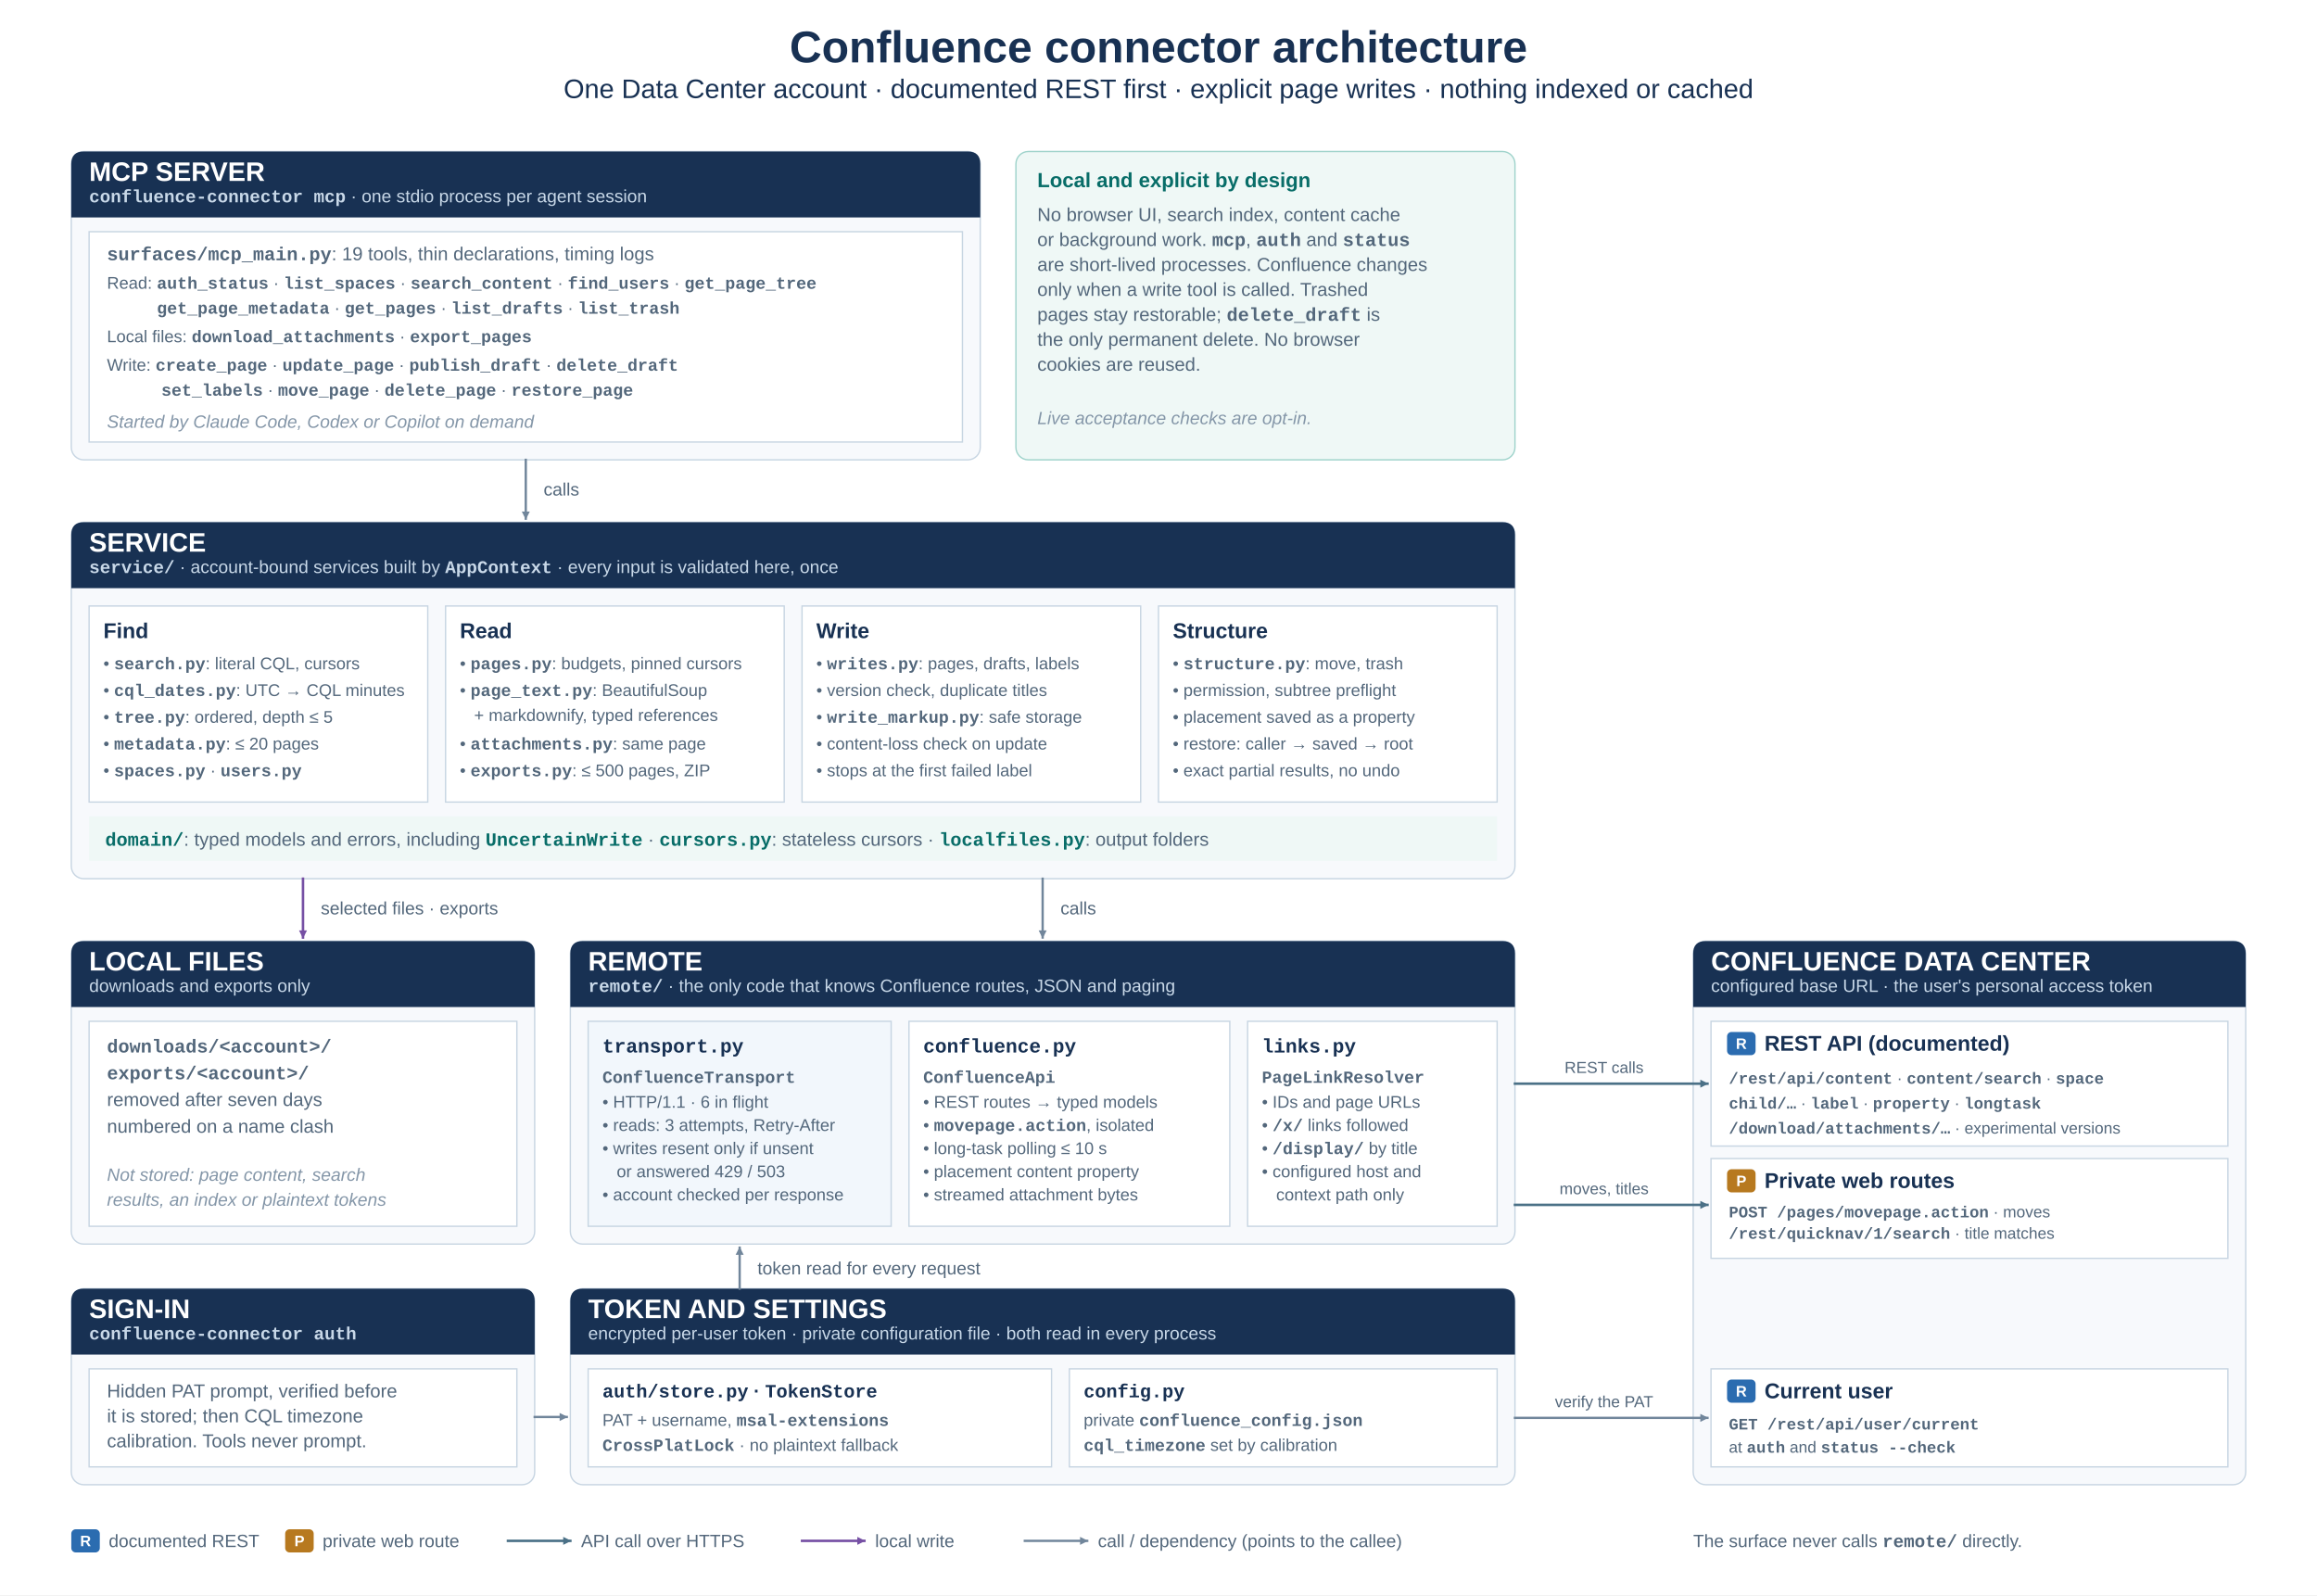
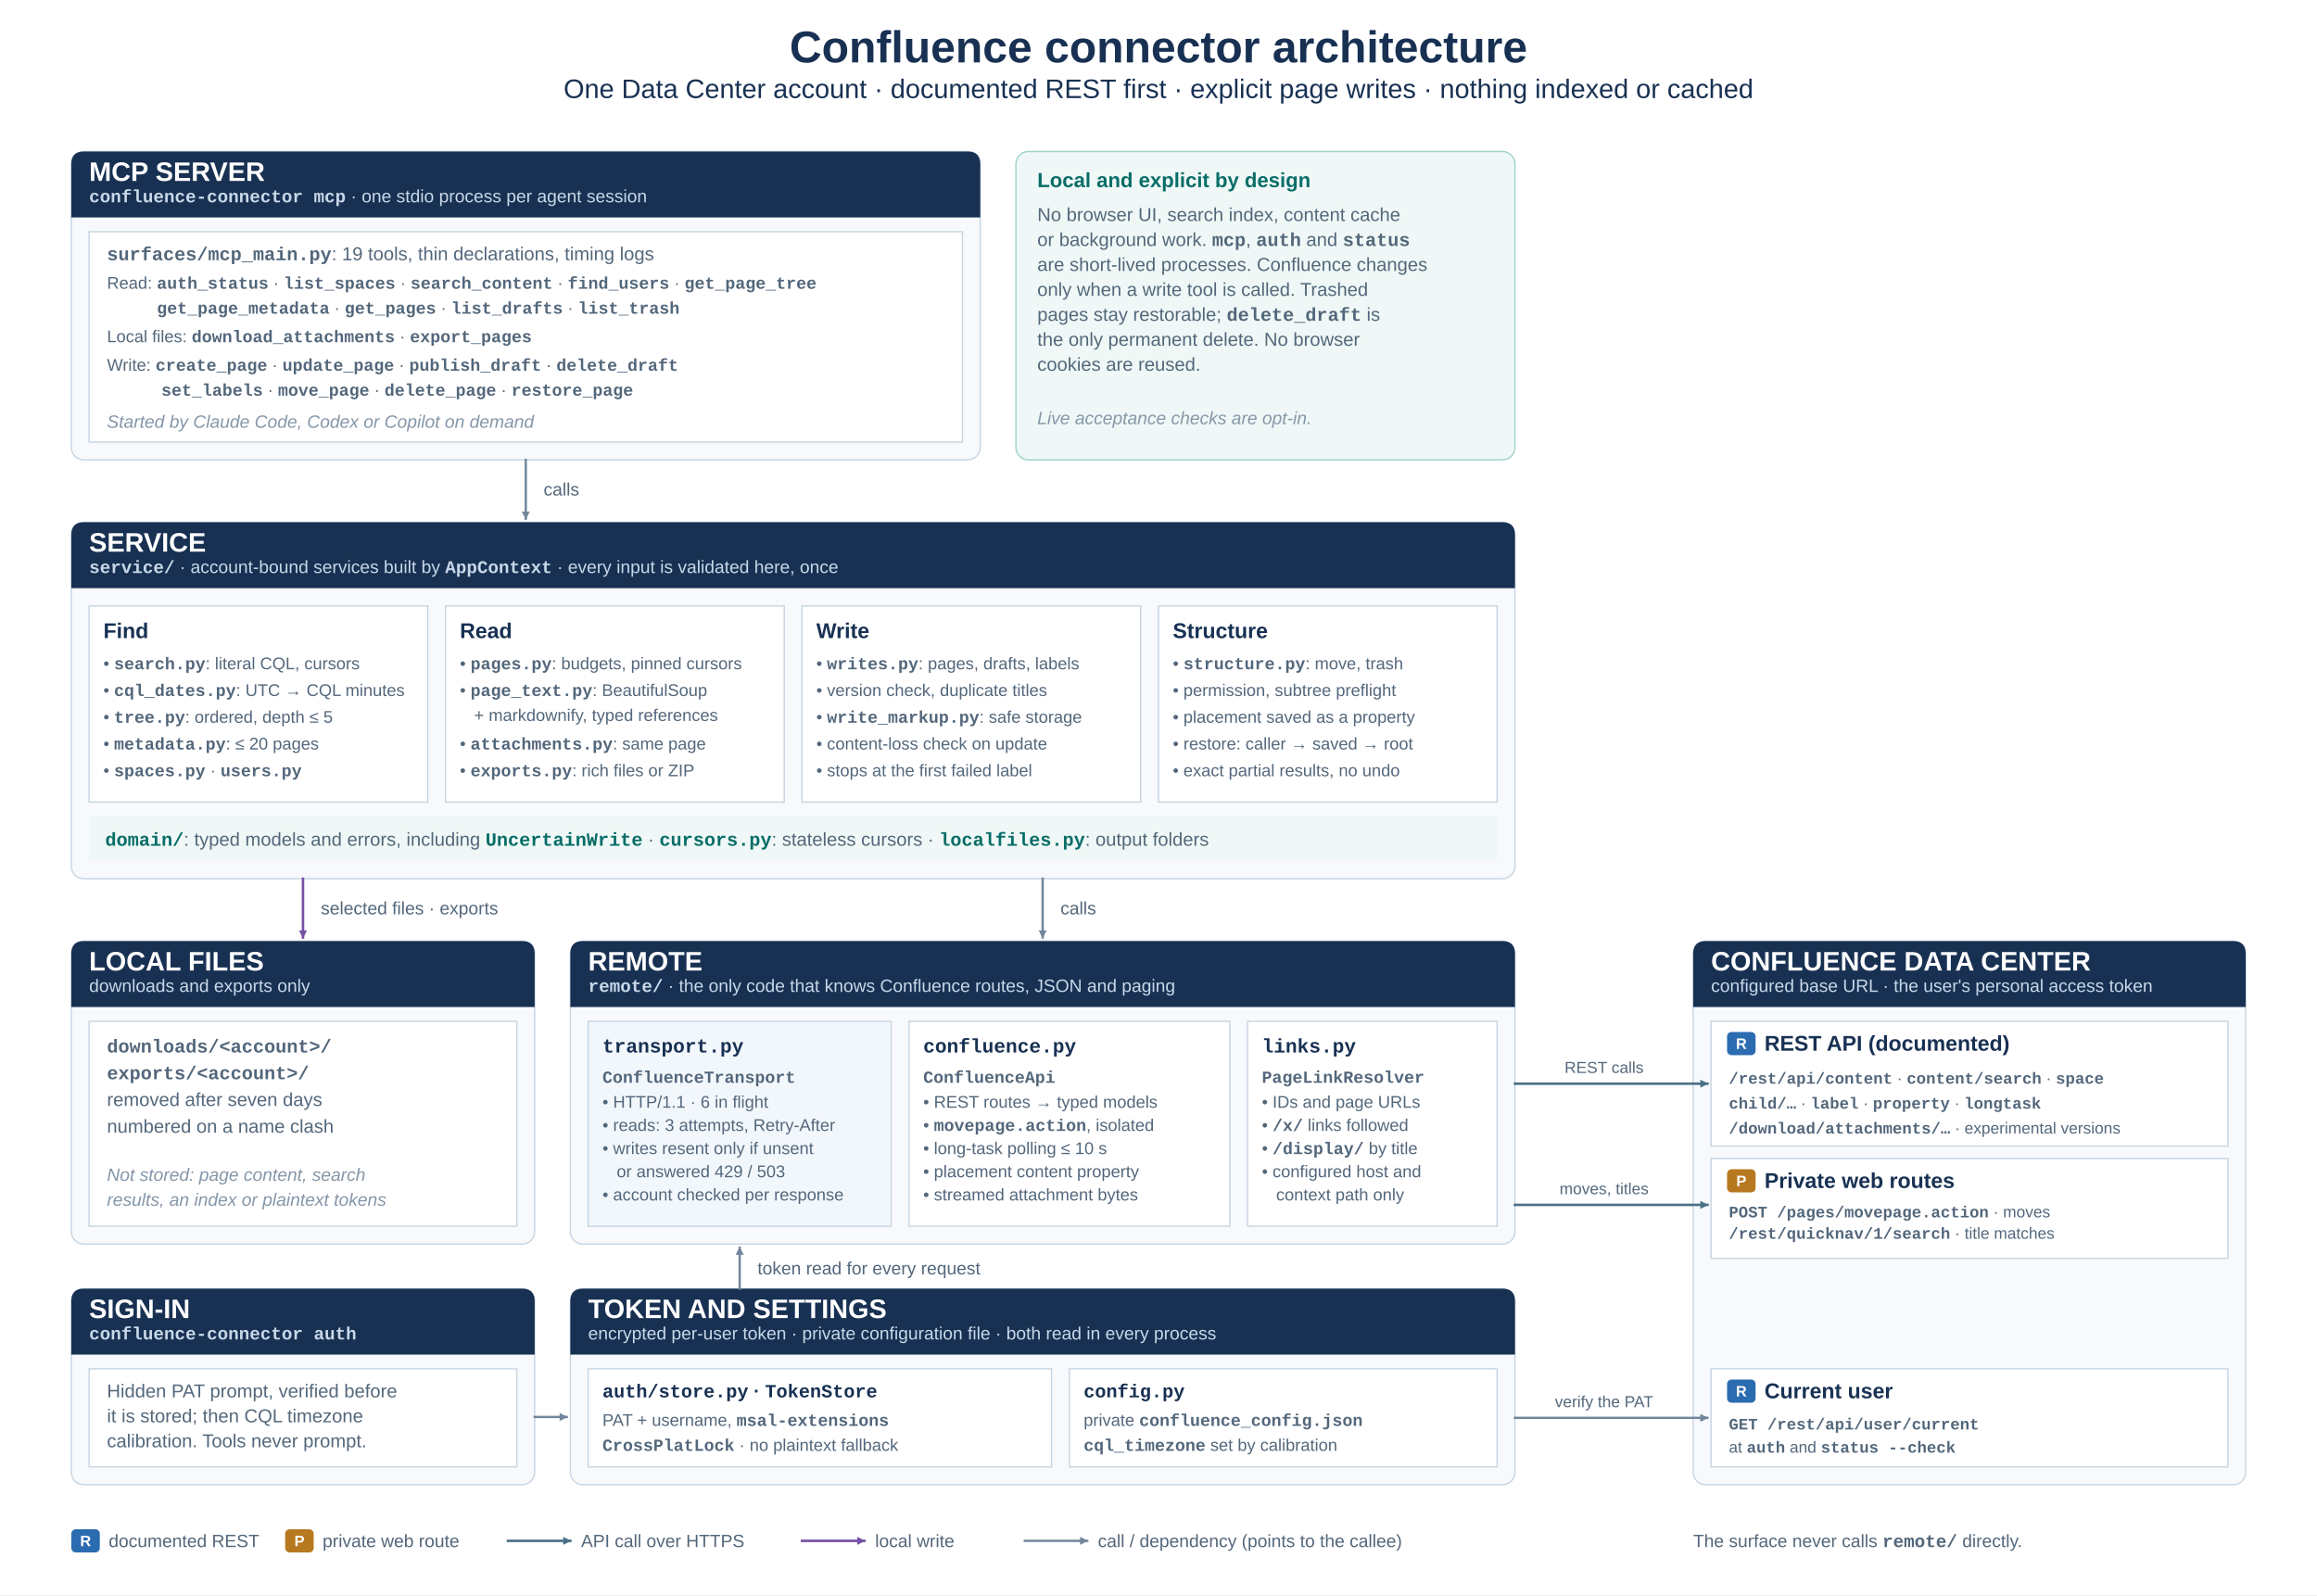
<svg xmlns="http://www.w3.org/2000/svg" width="2600" height="1790" viewBox="0 0 2600 1790" role="img" aria-labelledby="title description">
  <defs>
    <style>
      text { font-family: Arial, Helvetica, sans-serif; }
      .title { fill: #183153; font-size: 50px; font-weight: 700; }
      .subtitle { fill: #183153; font-size: 30px; }
      .card-title { fill: #fff; font-size: 30px; font-weight: 700; }
      .card-subtitle { fill: #c8d8e8; font-size: 20px; }
      .section-title { fill: #183153; font-size: 24px; font-weight: 700; }
      .detail { fill: #53677b; font-size: 21px; }
      .muted { fill: #8496a8; font-size: 20px; font-style: italic; }
      .code { font-family: "Courier New", Consolas, monospace; font-weight: 700; }
      .badge { fill: #fff; font-size: 17px; font-weight: 700; }
      .note-title { fill: #086d68; font-size: 23px; font-weight: 700; }
      .flow-label { fill: #53677b; font-size: 20px; }
      .call-flow { fill: none; stroke: #71869b; stroke-width: 2.6; stroke-linecap: square; stroke-linejoin: miter; marker-end: url(#arrow); }
      .api-flow { fill: none; stroke: #4b7187; stroke-width: 2.8; stroke-linecap: square; marker-end: url(#api-arrow); }
      .local-flow { fill: none; stroke: #7650a4; stroke-width: 2.8; stroke-linecap: square; marker-end: url(#purple-arrow); }
    </style>
    <marker id="arrow" markerWidth="9" markerHeight="9" refX="8" refY="4.5" orient="auto" markerUnits="userSpaceOnUse">
      <path d="M0 0 L9 4.5 L0 9 Z" fill="#71869b" />
    </marker>
    <marker id="api-arrow" markerWidth="9" markerHeight="9" refX="8" refY="4.5" orient="auto" markerUnits="userSpaceOnUse">
      <path d="M0 0 L9 4.5 L0 9 Z" fill="#4b7187" />
    </marker>
    <marker id="purple-arrow" markerWidth="9" markerHeight="9" refX="8" refY="4.5" orient="auto" markerUnits="userSpaceOnUse">
      <path d="M0 0 L9 4.5 L0 9 Z" fill="#7650a4" />
    </marker>
  </defs>
  <rect width="2600" height="1790" fill="#fff" />
  <text class="title" x="1300" y="70" text-anchor="middle">Confluence connector architecture</text>
  <text class="subtitle" x="1300" y="110" text-anchor="middle">One Data Center account · documented REST first · explicit page writes · nothing indexed or cached</text>
  <rect x="80" y="170" width="1020" height="346" rx="14" fill="#f7f9fc" stroke="#c7d5e2" stroke-width="1.5" />
  <path d="M80 244 V184 Q80 170 94 170 H1086 Q1100 170 1100 184 V244 Z" fill="#183153" />
  <text class="card-title" x="100" y="203">MCP SERVER</text>
  <text class="card-subtitle" x="100" y="227">
    <tspan class="code">confluence-connector mcp</tspan> · one stdio process per agent session</text>
  <rect x="100" y="260" width="980" height="236" fill="#fff" stroke="#c7d5e2" stroke-width="1.5" />
  <text class="detail" x="120" y="292">
    <tspan class="code">surfaces/mcp_main.py</tspan>: 19 tools, thin declarations, timing logs</text>
  <text class="detail" x="120" y="324" style="font-size:19px">Read: <tspan class="code">auth_status</tspan> · <tspan class="code">list_spaces</tspan> · <tspan class="code">search_content</tspan> · <tspan class="code">find_users</tspan> · <tspan class="code">get_page_tree</tspan>
  </text>
  <text class="detail" x="176" y="352" style="font-size:19px">
    <tspan class="code">get_page_metadata</tspan> · <tspan class="code">get_pages</tspan> · <tspan class="code">list_drafts</tspan> · <tspan class="code">list_trash</tspan>
  </text>
  <text class="detail" x="120" y="384" style="font-size:19px">Local files: <tspan class="code">download_attachments</tspan> · <tspan class="code">export_pages</tspan>
  </text>
  <text class="detail" x="120" y="416" style="font-size:19px">Write: <tspan class="code">create_page</tspan> · <tspan class="code">update_page</tspan> · <tspan class="code">publish_draft</tspan> · <tspan class="code">delete_draft</tspan>
  </text>
  <text class="detail" x="181" y="444" style="font-size:19px">
    <tspan class="code">set_labels</tspan> · <tspan class="code">move_page</tspan> · <tspan class="code">delete_page</tspan> · <tspan class="code">restore_page</tspan>
  </text>
  <text class="muted" x="120" y="480">Started by Claude Code, Codex or Copilot on demand</text>
  <rect x="1140" y="170" width="560" height="346" rx="14" fill="#eff8f6" stroke="#9fd3cb" stroke-width="1.5" />
  <text class="note-title" x="1164" y="210">Local and explicit by design</text>
  <text class="detail" x="1164" y="248">No browser UI, search index, content cache</text>
  <text class="detail" x="1164" y="276">or background work. <tspan class="code">mcp</tspan>, <tspan class="code">auth</tspan> and <tspan class="code">status</tspan>
  </text>
  <text class="detail" x="1164" y="304">are short-lived processes. Confluence changes</text>
  <text class="detail" x="1164" y="332">only when a write tool is called. Trashed</text>
  <text class="detail" x="1164" y="360">pages stay restorable; <tspan class="code">delete_draft</tspan> is</text>
  <text class="detail" x="1164" y="388">the only permanent delete. No browser</text>
  <text class="detail" x="1164" y="416">cookies are reused.</text>
  <text class="muted" x="1164" y="476">Live acceptance checks are opt-in.</text>
  <path class="call-flow" d="M590 516 V582" />
  <text class="flow-label" x="610" y="556">calls</text>
  <rect x="80" y="586" width="1620" height="400" rx="14" fill="#f7f9fc" stroke="#c7d5e2" stroke-width="1.5" />
  <path d="M80 660 V600 Q80 586 94 586 H1686 Q1700 586 1700 600 V660 Z" fill="#183153" />
  <text class="card-title" x="100" y="619">SERVICE</text>
  <text class="card-subtitle" x="100" y="643">
    <tspan class="code">service/</tspan> · account-bound services built by <tspan class="code">AppContext</tspan> · every input is validated here, once</text>
  <rect x="100" y="680" width="380" height="220" fill="#fff" stroke="#c7d5e2" stroke-width="1.5" />
  <text class="section-title" x="116" y="716">Find</text>
  <text class="detail" x="116" y="751" style="font-size:19px">• <tspan class="code">search.py</tspan>: literal CQL, cursors</text>
  <text class="detail" x="116" y="781" style="font-size:19px">• <tspan class="code">cql_dates.py</tspan>: UTC → CQL minutes</text>
  <text class="detail" x="116" y="811" style="font-size:19px">• <tspan class="code">tree.py</tspan>: ordered, depth ≤ 5</text>
  <text class="detail" x="116" y="841" style="font-size:19px">• <tspan class="code">metadata.py</tspan>: ≤ 20 pages</text>
  <text class="detail" x="116" y="871" style="font-size:19px">• <tspan class="code">spaces.py</tspan> · <tspan class="code">users.py</tspan>
  </text>
  <rect x="500" y="680" width="380" height="220" fill="#fff" stroke="#c7d5e2" stroke-width="1.5" />
  <text class="section-title" x="516" y="716">Read</text>
  <text class="detail" x="516" y="751" style="font-size:19px">• <tspan class="code">pages.py</tspan>: budgets, pinned cursors</text>
  <text class="detail" x="516" y="781" style="font-size:19px">• <tspan class="code">page_text.py</tspan>: BeautifulSoup</text>
  <text class="detail" x="532" y="809" style="font-size:19px">+ markdownify, typed references</text>
  <text class="detail" x="516" y="841" style="font-size:19px">• <tspan class="code">attachments.py</tspan>: same page</text>
-   <text class="detail" x="516" y="871" style="font-size:19px">• <tspan class="code">exports.py</tspan>: ≤ 500 pages, ZIP</text>
+   <text class="detail" x="516" y="871" style="font-size:19px">• <tspan class="code">exports.py</tspan>: rich files or ZIP</text>
  <rect x="900" y="680" width="380" height="220" fill="#fff" stroke="#c7d5e2" stroke-width="1.5" />
  <text class="section-title" x="916" y="716">Write</text>
  <text class="detail" x="916" y="751" style="font-size:19px">• <tspan class="code">writes.py</tspan>: pages, drafts, labels</text>
  <text class="detail" x="916" y="781" style="font-size:19px">• version check, duplicate titles</text>
  <text class="detail" x="916" y="811" style="font-size:19px">• <tspan class="code">write_markup.py</tspan>: safe storage</text>
  <text class="detail" x="916" y="841" style="font-size:19px">• content-loss check on update</text>
  <text class="detail" x="916" y="871" style="font-size:19px">• stops at the first failed label</text>
  <rect x="1300" y="680" width="380" height="220" fill="#fff" stroke="#c7d5e2" stroke-width="1.5" />
  <text class="section-title" x="1316" y="716">Structure</text>
  <text class="detail" x="1316" y="751" style="font-size:19px">• <tspan class="code">structure.py</tspan>: move, trash</text>
  <text class="detail" x="1316" y="781" style="font-size:19px">• permission, subtree preflight</text>
  <text class="detail" x="1316" y="811" style="font-size:19px">• placement saved as a property</text>
  <text class="detail" x="1316" y="841" style="font-size:19px">• restore: caller → saved → root</text>
  <text class="detail" x="1316" y="871" style="font-size:19px">• exact partial results, no undo</text>
  <rect x="100" y="916" width="1580" height="50" fill="#eff8f6" />
  <text class="detail" x="118" y="949">
    <tspan class="code" fill="#086d68">domain/</tspan>: typed models and errors, including <tspan class="code" fill="#086d68">UncertainWrite</tspan>  ·  <tspan class="code" fill="#086d68">cursors.py</tspan>: stateless cursors  ·  <tspan class="code" fill="#086d68">localfiles.py</tspan>: output folders</text>
  <path class="local-flow" d="M340 986 V1052" />
  <text class="flow-label" x="360" y="1026">selected files · exports</text>
  <path class="call-flow" d="M1170 986 V1052" />
  <text class="flow-label" x="1190" y="1026">calls</text>
  <rect x="80" y="1056" width="520" height="340" rx="14" fill="#f7f9fc" stroke="#c7d5e2" stroke-width="1.5" />
  <path d="M80 1130 V1070 Q80 1056 94 1056 H586 Q600 1056 600 1070 V1130 Z" fill="#183153" />
  <text class="card-title" x="100" y="1089">LOCAL FILES</text>
  <text class="card-subtitle" x="100" y="1113">downloads and exports only</text>
  <rect x="100" y="1146" width="480" height="230" fill="#fff" stroke="#c7d5e2" stroke-width="1.5" />
  <text class="detail" x="120" y="1181">
    <tspan class="code">downloads/&lt;account&gt;/</tspan>
  </text>
  <text class="detail" x="120" y="1211">
    <tspan class="code">exports/&lt;account&gt;/</tspan>
  </text>
  <text class="detail" x="120" y="1241">removed after seven days</text>
  <text class="detail" x="120" y="1271">numbered on a name clash</text>
  <text class="muted" x="120" y="1325">Not stored: page content, search</text>
  <text class="muted" x="120" y="1353">results, an index or plaintext tokens</text>
  <rect x="640" y="1056" width="1060" height="340" rx="14" fill="#f7f9fc" stroke="#c7d5e2" stroke-width="1.5" />
  <path d="M640 1130 V1070 Q640 1056 654 1056 H1686 Q1700 1056 1700 1070 V1130 Z" fill="#183153" />
  <text class="card-title" x="660" y="1089">REMOTE</text>
  <text class="card-subtitle" x="660" y="1113">
    <tspan class="code">remote/</tspan> · the only code that knows Confluence routes, JSON and paging</text>
  <rect x="660" y="1146" width="340" height="230" fill="#f2f7fc" stroke="#c7d5e2" stroke-width="1.5" />
  <text class="section-title code" x="676" y="1181" style="font-size:22px">transport.py</text>
  <text class="detail" x="676" y="1215" style="font-size:19px">
    <tspan class="code">ConfluenceTransport</tspan>
  </text>
  <text class="detail" x="676" y="1243" style="font-size:19px">• HTTP/1.1 · 6 in flight</text>
  <text class="detail" x="676" y="1269" style="font-size:19px">• reads: 3 attempts, Retry-After</text>
  <text class="detail" x="676" y="1295" style="font-size:19px">• writes resent only if unsent</text>
  <text class="detail" x="692" y="1321" style="font-size:19px">or answered 429 / 503</text>
  <text class="detail" x="676" y="1347" style="font-size:19px">• account checked per response</text>
  <rect x="1020" y="1146" width="360" height="230" fill="#fff" stroke="#c7d5e2" stroke-width="1.5" />
  <text class="section-title code" x="1036" y="1181" style="font-size:22px">confluence.py</text>
  <text class="detail" x="1036" y="1215" style="font-size:19px">
    <tspan class="code">ConfluenceApi</tspan>
  </text>
  <text class="detail" x="1036" y="1243" style="font-size:19px">• REST routes → typed models</text>
  <text class="detail" x="1036" y="1269" style="font-size:19px">• <tspan class="code">movepage.action</tspan>, isolated</text>
  <text class="detail" x="1036" y="1295" style="font-size:19px">• long-task polling ≤ 10 s</text>
  <text class="detail" x="1036" y="1321" style="font-size:19px">• placement content property</text>
  <text class="detail" x="1036" y="1347" style="font-size:19px">• streamed attachment bytes</text>
  <rect x="1400" y="1146" width="280" height="230" fill="#fff" stroke="#c7d5e2" stroke-width="1.5" />
  <text class="section-title code" x="1416" y="1181" style="font-size:22px">links.py</text>
  <text class="detail" x="1416" y="1215" style="font-size:19px">
    <tspan class="code">PageLinkResolver</tspan>
  </text>
  <text class="detail" x="1416" y="1243" style="font-size:19px">• IDs and page URLs</text>
  <text class="detail" x="1416" y="1269" style="font-size:19px">• <tspan class="code">/x/</tspan> links followed</text>
  <text class="detail" x="1416" y="1295" style="font-size:19px">• <tspan class="code">/display/</tspan> by title</text>
  <text class="detail" x="1416" y="1321" style="font-size:19px">• configured host and</text>
  <text class="detail" x="1432" y="1347" style="font-size:19px">context path only</text>
  <rect x="80" y="1446" width="520" height="220" rx="14" fill="#f7f9fc" stroke="#c7d5e2" stroke-width="1.5" />
  <path d="M80 1520 V1460 Q80 1446 94 1446 H586 Q600 1446 600 1460 V1520 Z" fill="#183153" />
  <text class="card-title" x="100" y="1479">SIGN-IN</text>
  <text class="card-subtitle" x="100" y="1503">
    <tspan class="code">confluence-connector auth</tspan>
  </text>
  <rect x="100" y="1536" width="480" height="110" fill="#fff" stroke="#c7d5e2" stroke-width="1.5" />
  <text class="detail" x="120" y="1568">Hidden PAT prompt, verified before</text>
  <text class="detail" x="120" y="1596">it is stored; then CQL timezone</text>
  <text class="detail" x="120" y="1624">calibration. Tools never prompt.</text>
  <path class="call-flow" d="M600 1590 H636" />
  <rect x="640" y="1446" width="1060" height="220" rx="14" fill="#f7f9fc" stroke="#c7d5e2" stroke-width="1.5" />
  <path d="M640 1520 V1460 Q640 1446 654 1446 H1686 Q1700 1446 1700 1460 V1520 Z" fill="#183153" />
  <text class="card-title" x="660" y="1479">TOKEN AND SETTINGS</text>
  <text class="card-subtitle" x="660" y="1503">encrypted per-user token · private configuration file · both read in every process</text>
  <rect x="660" y="1536" width="520" height="110" fill="#fff" stroke="#c7d5e2" stroke-width="1.5" />
  <text class="section-title" x="676" y="1568" style="font-size:21px">
    <tspan class="code">auth/store.py</tspan> · <tspan class="code">TokenStore</tspan>
  </text>
  <text class="detail" x="676" y="1600" style="font-size:19px">PAT + username, <tspan class="code">msal-extensions</tspan>
  </text>
  <text class="detail" x="676" y="1628" style="font-size:19px">
    <tspan class="code">CrossPlatLock</tspan> · no plaintext fallback</text>
  <rect x="1200" y="1536" width="480" height="110" fill="#fff" stroke="#c7d5e2" stroke-width="1.5" />
  <text class="section-title" x="1216" y="1568" style="font-size:21px">
    <tspan class="code">config.py</tspan>
  </text>
  <text class="detail" x="1216" y="1600" style="font-size:19px">private <tspan class="code">confluence_config.json</tspan>
  </text>
  <text class="detail" x="1216" y="1628" style="font-size:19px">
    <tspan class="code">cql_timezone</tspan> set by calibration</text>
  <path class="call-flow" d="M830 1446 V1400" />
  <text class="flow-label" x="850" y="1430">token read for every request</text>
  <rect x="1900" y="1056" width="620" height="610" rx="14" fill="#f7f9fc" stroke="#c7d5e2" stroke-width="1.5" />
  <path d="M1900 1130 V1070 Q1900 1056 1914 1056 H2506 Q2520 1056 2520 1070 V1130 Z" fill="#183153" />
  <text class="card-title" x="1920" y="1089">CONFLUENCE DATA CENTER</text>
  <text class="card-subtitle" x="1920" y="1113">configured base URL · the user's personal access token</text>
  <rect x="1920" y="1146" width="580" height="140" fill="#fff" stroke="#c7d5e2" stroke-width="1.5" />
  <rect x="1938" y="1158" width="32" height="26" rx="5" fill="#2b6cb0" />
  <text class="badge" x="1954" y="1177" text-anchor="middle">R</text>
  <text class="section-title" x="1980" y="1179">REST API (documented)</text>
  <text class="detail" x="1940" y="1216" style="font-size:18px">
    <tspan class="code">/rest/api/content</tspan> · <tspan class="code">content/search</tspan> · <tspan class="code">space</tspan>
  </text>
  <text class="detail" x="1940" y="1244" style="font-size:18px">
    <tspan class="code">child/…</tspan> · <tspan class="code">label</tspan> · <tspan class="code">property</tspan> · <tspan class="code">longtask</tspan>
  </text>
  <text class="detail" x="1940" y="1272" style="font-size:18px">
    <tspan class="code">/download/attachments/…</tspan> · experimental versions</text>
  <rect x="1920" y="1300" width="580" height="112" fill="#fff" stroke="#c7d5e2" stroke-width="1.5" />
  <rect x="1938" y="1312" width="32" height="26" rx="5" fill="#b7791f" />
  <text class="badge" x="1954" y="1331" text-anchor="middle">P</text>
  <text class="section-title" x="1980" y="1333">Private web routes</text>
  <text class="detail" x="1940" y="1366" style="font-size:18px">
    <tspan class="code">POST /pages/movepage.action</tspan> · moves</text>
  <text class="detail" x="1940" y="1390" style="font-size:18px">
    <tspan class="code">/rest/quicknav/1/search</tspan> · title matches</text>
  <rect x="1920" y="1536" width="580" height="110" fill="#fff" stroke="#c7d5e2" stroke-width="1.5" />
  <rect x="1938" y="1548" width="32" height="26" rx="5" fill="#2b6cb0" />
  <text class="badge" x="1954" y="1567" text-anchor="middle">R</text>
  <text class="section-title" x="1980" y="1569">Current user</text>
  <text class="detail" x="1940" y="1604" style="font-size:18px">
    <tspan class="code">GET /rest/api/user/current</tspan>
  </text>
  <text class="detail" x="1940" y="1630" style="font-size:18px">at <tspan class="code">auth</tspan> and <tspan class="code">status --check</tspan>
  </text>
  <path class="api-flow" d="M1700 1216 H1916" />
  <text class="flow-label" x="1800" y="1204" text-anchor="middle" style="font-size:18px">REST calls</text>
  <path class="api-flow" d="M1700 1352 H1916" />
  <text class="flow-label" x="1800" y="1340" text-anchor="middle" style="font-size:18px">moves, titles</text>
  <path class="call-flow" d="M1700 1591 H1916" />
  <text class="flow-label" x="1800" y="1579" text-anchor="middle" style="font-size:18px">verify the PAT</text>
  <rect x="80" y="1716" width="32" height="26" rx="5" fill="#2b6cb0" />
  <text class="badge" x="96" y="1735" text-anchor="middle">R</text>
  <text class="flow-label" x="122" y="1736">documented REST</text>
  <rect x="320" y="1716" width="32" height="26" rx="5" fill="#b7791f" />
  <text class="badge" x="336" y="1735" text-anchor="middle">P</text>
  <text class="flow-label" x="362" y="1736">private web route</text>
  <path class="api-flow" d="M570 1729 H640" />
  <text class="flow-label" x="652" y="1736">API call over HTTPS</text>
  <path class="local-flow" d="M900 1729 H970" />
  <text class="flow-label" x="982" y="1736">local write</text>
  <path class="call-flow" d="M1150 1729 H1220" />
  <text class="flow-label" x="1232" y="1736">call / dependency (points to the callee)</text>
  <text class="flow-label" x="1900" y="1736">The surface never calls <tspan class="code">remote/</tspan> directly.</text>
</svg>
